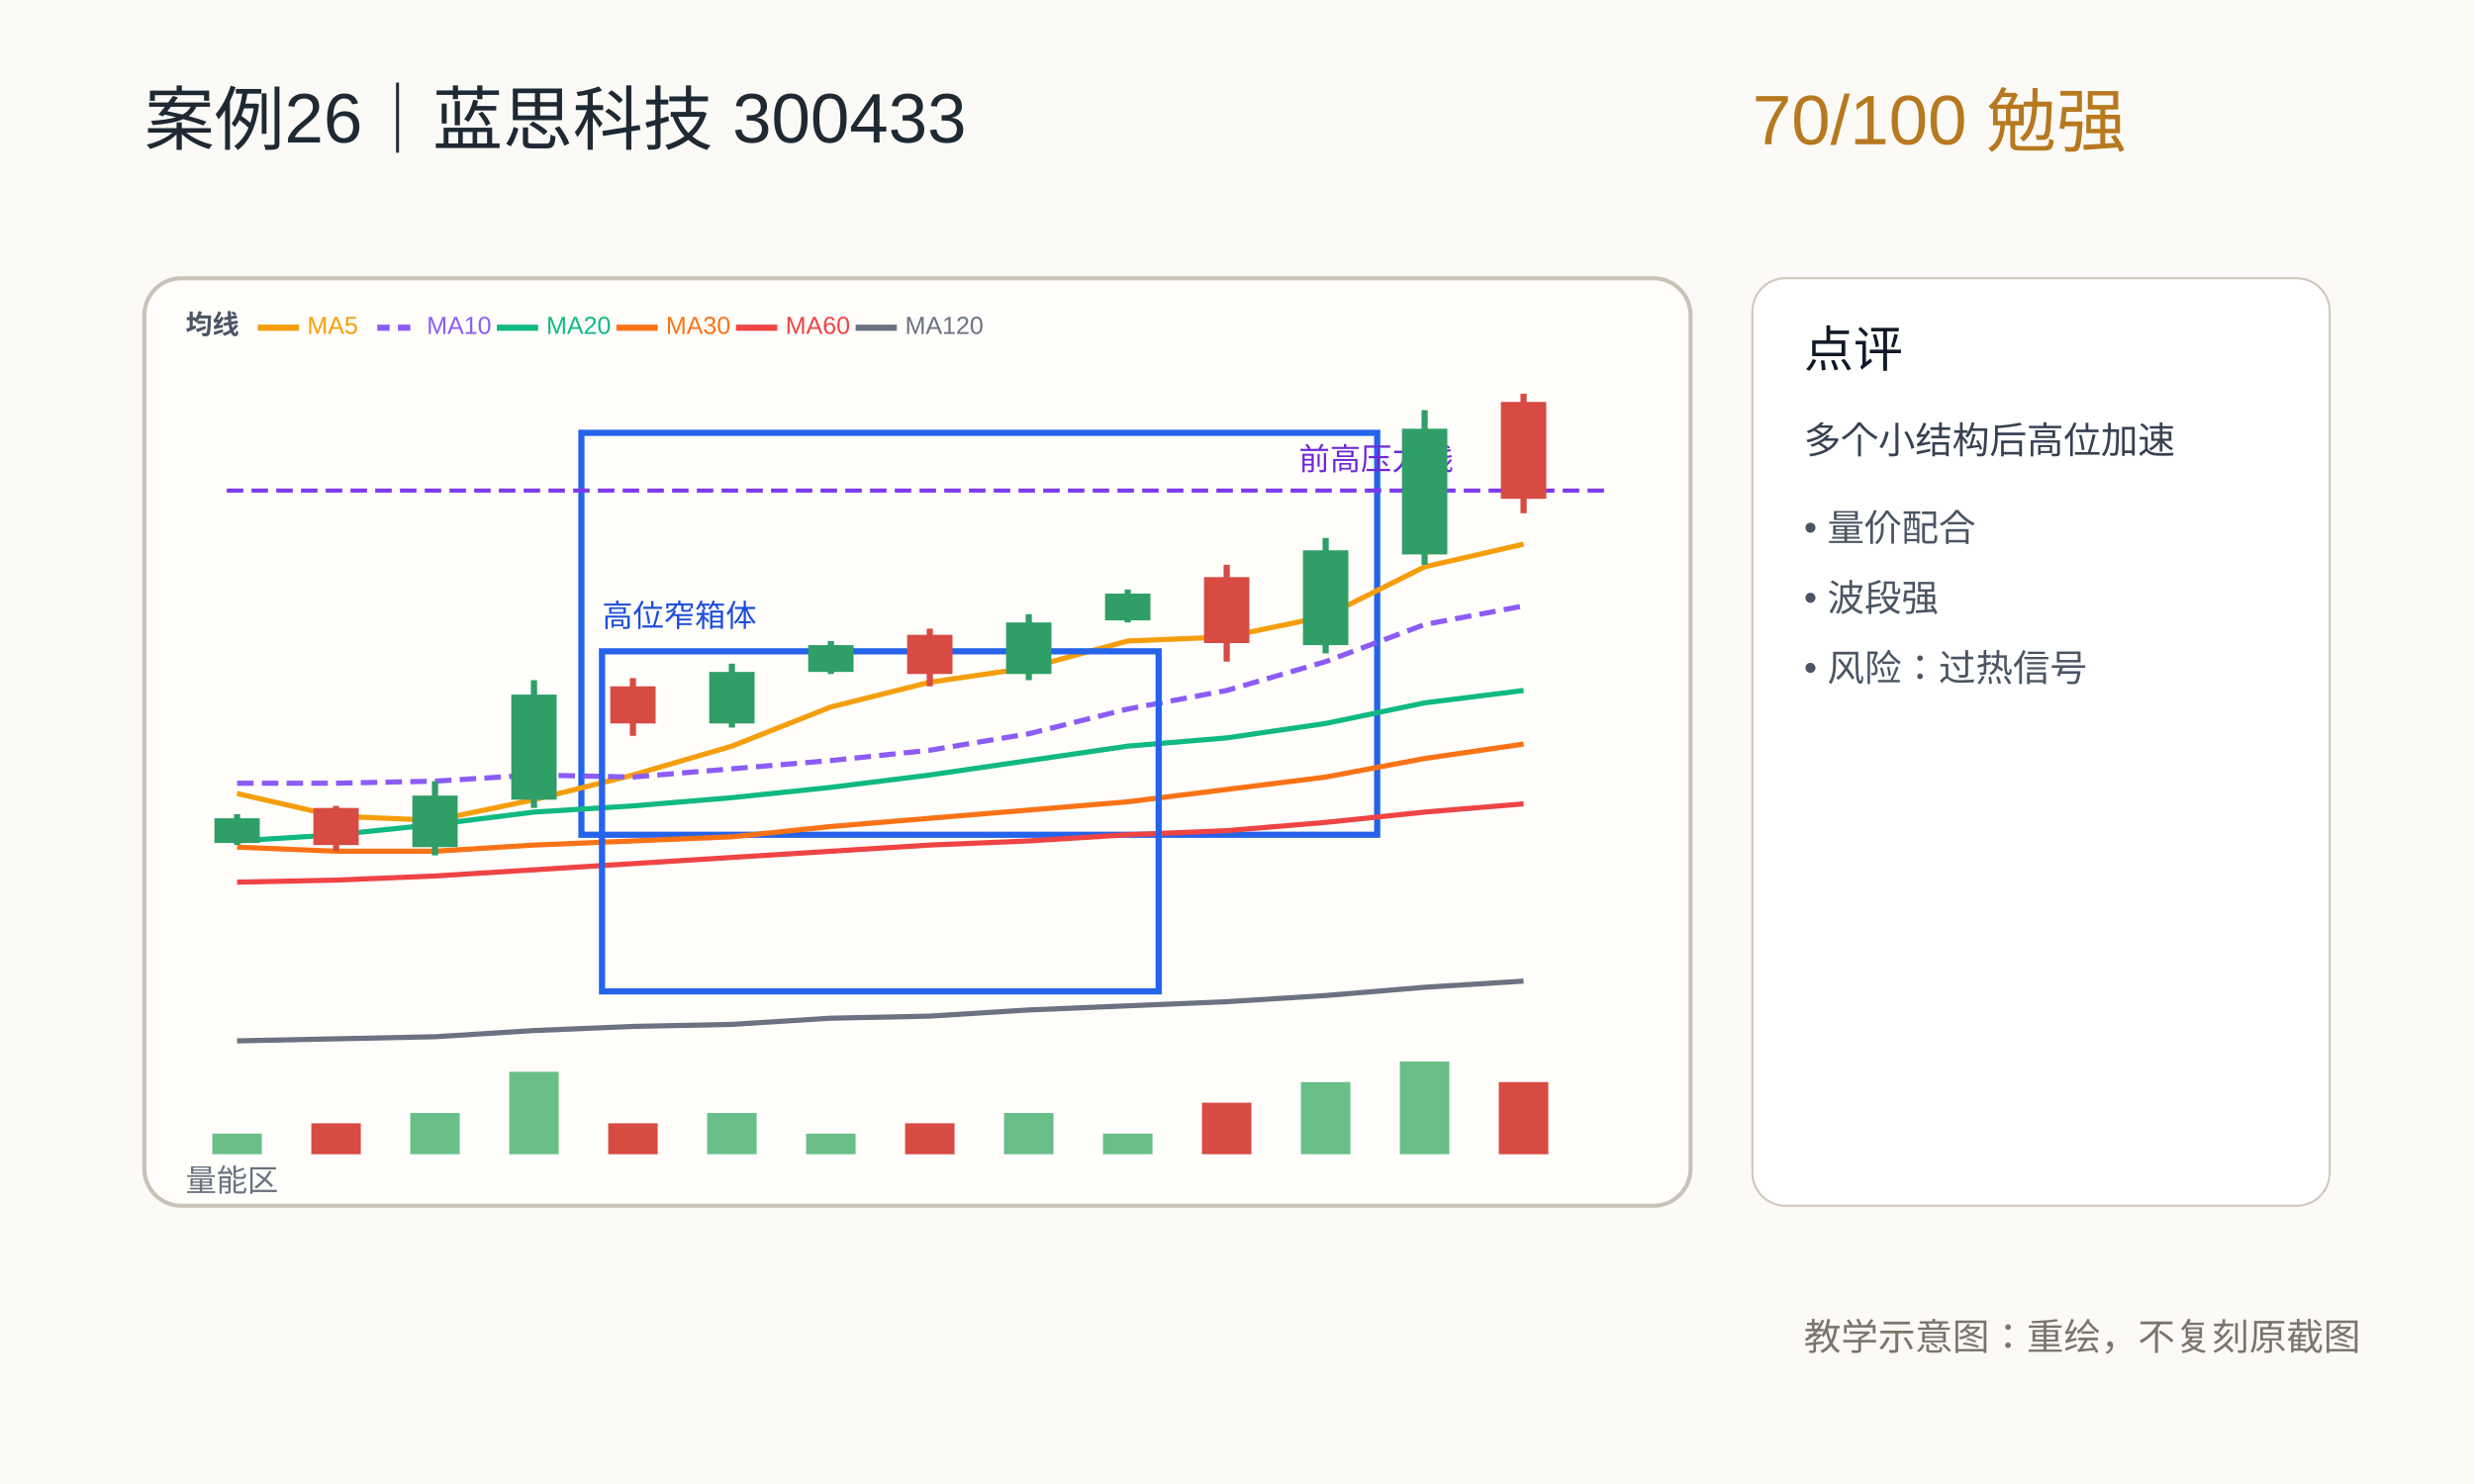
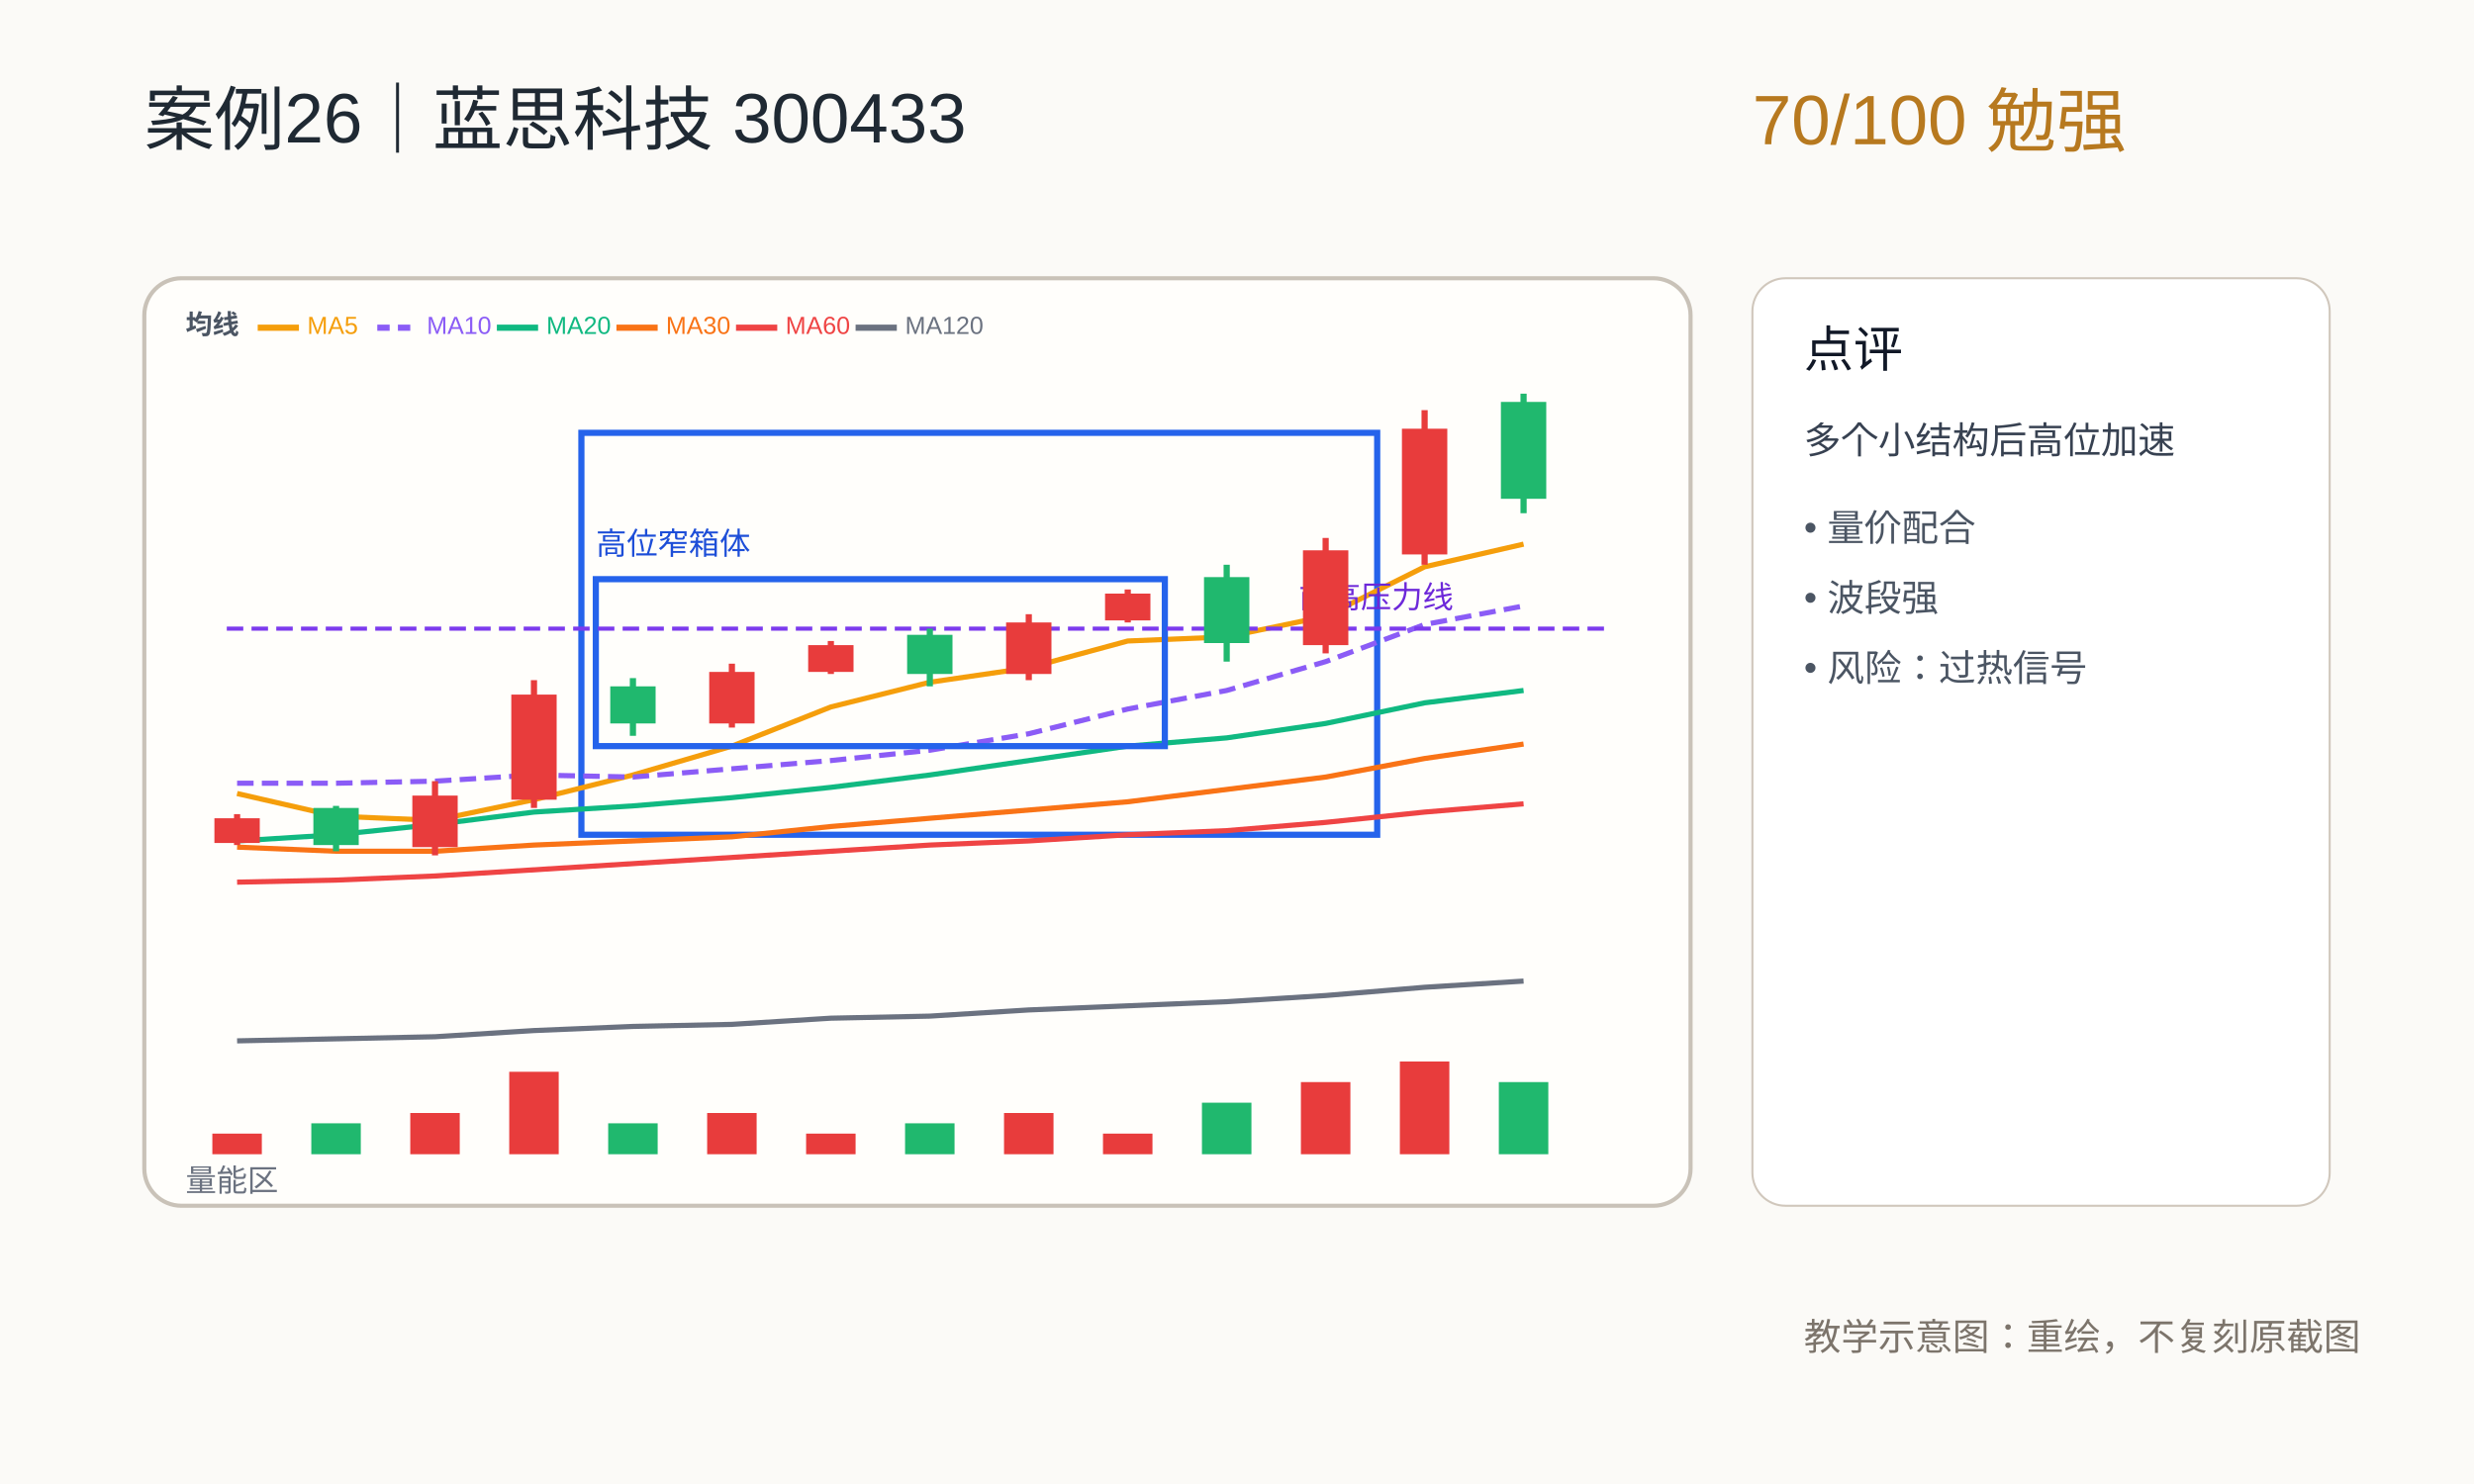
<svg xmlns="http://www.w3.org/2000/svg" width="1200" height="720" viewBox="0 0 1200 720">
  <rect width="1200" height="720" fill="#fbfaf7" />
  <rect x="70" y="135" width="750" height="450" rx="18" fill="#fffefb" stroke="#c9c2b8" stroke-width="2" />
  <text x="70" y="70" font-size="34" font-family="PingFang SC, Arial" fill="#1f2933">案例26｜蓝思科技 300433</text>
  <text x="850" y="70" font-size="34" font-family="PingFang SC, Arial" fill="#b7791f">70/100  勉强</text>
  <rect x="282" y="210" width="386" height="195" fill="none" stroke="#2563eb" stroke-width="3" />
  <text x="90" y="162" font-size="13" font-family="PingFang SC, Arial" fill="#4b5563" font-weight="bold">均线</text>
  <line x1="125" y1="159" x2="145" y2="159" stroke="#f59e0b" stroke-width="3" />
  <text x="149" y="162" font-size="12" font-family="PingFang SC, Arial" fill="#f59e0b">MA5</text>
  <line x1="183" y1="159" x2="203" y2="159" stroke="#8b5cf6" stroke-width="3" stroke-dasharray="6,4" />
  <text x="207" y="162" font-size="12" font-family="PingFang SC, Arial" fill="#8b5cf6">MA10</text>
  <line x1="241" y1="159" x2="261" y2="159" stroke="#10b981" stroke-width="3" />
  <text x="265" y="162" font-size="12" font-family="PingFang SC, Arial" fill="#10b981">MA20</text>
  <line x1="299" y1="159" x2="319" y2="159" stroke="#f97316" stroke-width="3" />
  <text x="323" y="162" font-size="12" font-family="PingFang SC, Arial" fill="#f97316">MA30</text>
  <line x1="357" y1="159" x2="377" y2="159" stroke="#ef4444" stroke-width="3" />
  <text x="381" y="162" font-size="12" font-family="PingFang SC, Arial" fill="#ef4444">MA60</text>
  <line x1="415" y1="159" x2="435" y2="159" stroke="#6b7280" stroke-width="3" />
  <text x="439" y="162" font-size="12" font-family="PingFang SC, Arial" fill="#6b7280">MA120</text>
  <polyline points="115,385 163,396 211,398 259,388 307,376 355,362 403,343 451,331 499,324 547,311 595,309 643,299 691,275 739,264" fill="none" stroke="#f59e0b" stroke-width="2.5" />
  <polyline points="115,380 163,380 211,379 259,376 307,377 355,373 403,369 451,364 499,356 547,344 595,335 643,321 691,303 739,294" fill="none" stroke="#8b5cf6" stroke-width="2.5" stroke-dasharray="8,4" />
  <polyline points="115,408 163,405 211,400 259,394 307,391 355,387 403,382 451,376 499,369 547,362 595,358 643,351 691,341 739,335" fill="none" stroke="#10b981" stroke-width="2.5" />
  <polyline points="115,411 163,413 211,413 259,410 307,408 355,406 403,401 451,397 499,393 547,389 595,383 643,377 691,368 739,361" fill="none" stroke="#f97316" stroke-width="2.5" />
  <polyline points="115,428 163,427 211,425 259,422 307,419 355,416 403,413 451,410 499,408 547,405 595,403 643,399 691,394 739,390" fill="none" stroke="#ef4444" stroke-width="2.5" />
  <polyline points="115,505 163,504 211,503 259,500 307,498 355,497 403,494 451,493 499,490 547,488 595,486 643,483 691,479 739,476" fill="none" stroke="#6b7280" stroke-width="2.5" />
-   <line x1="110" y1="238" x2="780" y2="238" stroke="#7c3aed" stroke-width="2" stroke-dasharray="8,4" />
-   <text x="630" y="228" font-size="15" font-family="PingFang SC, Arial" fill="#6d28d9">前高压力线</text>
-   <rect x="292" y="316" width="270" height="165" fill="none" stroke="#2563eb" stroke-width="3" />
-   <text x="292" y="304" font-size="15" font-family="PingFang SC, Arial" fill="#1d4ed8">高位窄箱体</text>
-   <line x1="115" y1="395" x2="115" y2="410" stroke="#2f9e67" stroke-width="3" />
-   <rect x="104" y="397" width="22" height="12" fill="#2f9e67" />
-   <line x1="163" y1="391" x2="163" y2="413" stroke="#d74b42" stroke-width="3" />
-   <rect x="152" y="392" width="22" height="18" fill="#d74b42" />
-   <line x1="211" y1="379" x2="211" y2="415" stroke="#2f9e67" stroke-width="3" />
-   <rect x="200" y="386" width="22" height="25" fill="#2f9e67" />
-   <line x1="259" y1="330" x2="259" y2="392" stroke="#2f9e67" stroke-width="3" />
-   <rect x="248" y="337" width="22" height="51" fill="#2f9e67" />
-   <line x1="307" y1="329" x2="307" y2="357" stroke="#d74b42" stroke-width="3" />
-   <rect x="296" y="333" width="22" height="18" fill="#d74b42" />
-   <line x1="355" y1="322" x2="355" y2="353" stroke="#2f9e67" stroke-width="3" />
-   <rect x="344" y="326" width="22" height="25" fill="#2f9e67" />
-   <line x1="403" y1="311" x2="403" y2="327" stroke="#2f9e67" stroke-width="3" />
-   <rect x="392" y="313" width="22" height="13" fill="#2f9e67" />
-   <line x1="451" y1="305" x2="451" y2="333" stroke="#d74b42" stroke-width="3" />
-   <rect x="440" y="308" width="22" height="19" fill="#d74b42" />
-   <line x1="499" y1="298" x2="499" y2="330" stroke="#2f9e67" stroke-width="3" />
-   <rect x="488" y="302" width="22" height="25" fill="#2f9e67" />
-   <line x1="547" y1="286" x2="547" y2="302" stroke="#2f9e67" stroke-width="3" />
-   <rect x="536" y="288" width="22" height="13" fill="#2f9e67" />
-   <line x1="595" y1="274" x2="595" y2="321" stroke="#d74b42" stroke-width="3" />
-   <rect x="584" y="280" width="22" height="32" fill="#d74b42" />
-   <line x1="643" y1="261" x2="643" y2="317" stroke="#2f9e67" stroke-width="3" />
-   <rect x="632" y="267" width="22" height="46" fill="#2f9e67" />
-   <line x1="691" y1="199" x2="691" y2="274" stroke="#2f9e67" stroke-width="3" />
-   <rect x="680" y="208" width="22" height="61" fill="#2f9e67" />
-   <line x1="739" y1="191" x2="739" y2="249" stroke="#d74b42" stroke-width="3" />
-   <rect x="728" y="195" width="22" height="47" fill="#d74b42" />
-   <rect x="103" y="550" width="24" height="10" fill="#6abf88" />
-   <rect x="151" y="545" width="24" height="15" fill="#d74b42" />
-   <rect x="199" y="540" width="24" height="20" fill="#6abf88" />
-   <rect x="247" y="520" width="24" height="40" fill="#6abf88" />
-   <rect x="295" y="545" width="24" height="15" fill="#d74b42" />
-   <rect x="343" y="540" width="24" height="20" fill="#6abf88" />
-   <rect x="391" y="550" width="24" height="10" fill="#6abf88" />
-   <rect x="439" y="545" width="24" height="15" fill="#d74b42" />
-   <rect x="487" y="540" width="24" height="20" fill="#6abf88" />
-   <rect x="535" y="550" width="24" height="10" fill="#6abf88" />
-   <rect x="583" y="535" width="24" height="25" fill="#d74b42" />
-   <rect x="631" y="525" width="24" height="35" fill="#6abf88" />
-   <rect x="679" y="515" width="24" height="45" fill="#6abf88" />
-   <rect x="727" y="525" width="24" height="35" fill="#d74b42" />
+   <rect x="289" y="281" width="276" height="81" fill="none" stroke="#2563eb" stroke-width="3" />
+   <text x="289" y="269" font-size="15" font-family="PingFang SC, Arial" fill="#1d4ed8">高位窄箱体</text>
+   <line x1="110" y1="305" x2="780" y2="305" stroke="#7c3aed" stroke-width="2" stroke-dasharray="8,4" />
+   <text x="630" y="295" font-size="15" font-family="PingFang SC, Arial" fill="#6d28d9">前高压力线</text>
+   <line x1="115" y1="395" x2="115" y2="410" stroke="#e83c3c" stroke-width="3" />
+   <rect x="104" y="397" width="22" height="12" fill="#e83c3c" />
+   <line x1="163" y1="391" x2="163" y2="413" stroke="#20b86e" stroke-width="3" />
+   <rect x="152" y="392" width="22" height="18" fill="#20b86e" />
+   <line x1="211" y1="379" x2="211" y2="415" stroke="#e83c3c" stroke-width="3" />
+   <rect x="200" y="386" width="22" height="25" fill="#e83c3c" />
+   <line x1="259" y1="330" x2="259" y2="392" stroke="#e83c3c" stroke-width="3" />
+   <rect x="248" y="337" width="22" height="51" fill="#e83c3c" />
+   <line x1="307" y1="329" x2="307" y2="357" stroke="#20b86e" stroke-width="3" />
+   <rect x="296" y="333" width="22" height="18" fill="#20b86e" />
+   <line x1="355" y1="322" x2="355" y2="353" stroke="#e83c3c" stroke-width="3" />
+   <rect x="344" y="326" width="22" height="25" fill="#e83c3c" />
+   <line x1="403" y1="311" x2="403" y2="327" stroke="#e83c3c" stroke-width="3" />
+   <rect x="392" y="313" width="22" height="13" fill="#e83c3c" />
+   <line x1="451" y1="305" x2="451" y2="333" stroke="#20b86e" stroke-width="3" />
+   <rect x="440" y="308" width="22" height="19" fill="#20b86e" />
+   <line x1="499" y1="298" x2="499" y2="330" stroke="#e83c3c" stroke-width="3" />
+   <rect x="488" y="302" width="22" height="25" fill="#e83c3c" />
+   <line x1="547" y1="286" x2="547" y2="302" stroke="#e83c3c" stroke-width="3" />
+   <rect x="536" y="288" width="22" height="13" fill="#e83c3c" />
+   <line x1="595" y1="274" x2="595" y2="321" stroke="#20b86e" stroke-width="3" />
+   <rect x="584" y="280" width="22" height="32" fill="#20b86e" />
+   <line x1="643" y1="261" x2="643" y2="317" stroke="#e83c3c" stroke-width="3" />
+   <rect x="632" y="267" width="22" height="46" fill="#e83c3c" />
+   <line x1="691" y1="199" x2="691" y2="274" stroke="#e83c3c" stroke-width="3" />
+   <rect x="680" y="208" width="22" height="61" fill="#e83c3c" />
+   <line x1="739" y1="191" x2="739" y2="249" stroke="#20b86e" stroke-width="3" />
+   <rect x="728" y="195" width="22" height="47" fill="#20b86e" />
+   <rect x="103" y="550" width="24" height="10" fill="#e83c3c" />
+   <rect x="151" y="545" width="24" height="15" fill="#20b86e" />
+   <rect x="199" y="540" width="24" height="20" fill="#e83c3c" />
+   <rect x="247" y="520" width="24" height="40" fill="#e83c3c" />
+   <rect x="295" y="545" width="24" height="15" fill="#20b86e" />
+   <rect x="343" y="540" width="24" height="20" fill="#e83c3c" />
+   <rect x="391" y="550" width="24" height="10" fill="#e83c3c" />
+   <rect x="439" y="545" width="24" height="15" fill="#20b86e" />
+   <rect x="487" y="540" width="24" height="20" fill="#e83c3c" />
+   <rect x="535" y="550" width="24" height="10" fill="#e83c3c" />
+   <rect x="583" y="535" width="24" height="25" fill="#20b86e" />
+   <rect x="631" y="525" width="24" height="35" fill="#e83c3c" />
+   <rect x="679" y="515" width="24" height="45" fill="#e83c3c" />
+   <rect x="727" y="525" width="24" height="35" fill="#20b86e" />
  <text x="90" y="578" font-size="15" font-family="PingFang SC, Arial" fill="#6b7280">量能区</text>
  <rect x="850" y="135" width="280" height="450" rx="16" fill="#ffffff" stroke="#d0c7bc" />
  <text x="875" y="178" font-size="24" font-family="PingFang SC, Arial" fill="#111827">点评</text>
  <text x="875" y="220" font-size="18" font-family="PingFang SC, Arial" fill="#374151">多个小结构后高位加速</text>
  <text x="875" y="262" font-size="18" font-family="PingFang SC, Arial" fill="#4b5563">• 量价配合</text>
  <text x="875" y="296" font-size="18" font-family="PingFang SC, Arial" fill="#4b5563">• 波段强</text>
  <text x="875" y="330" font-size="18" font-family="PingFang SC, Arial" fill="#4b5563">• 风险：过热信号</text>
  <text x="875" y="655" font-size="18" font-family="PingFang SC, Arial" fill="#7c746b">教学示意图：重绘，不复刻原截图</text>
</svg>
